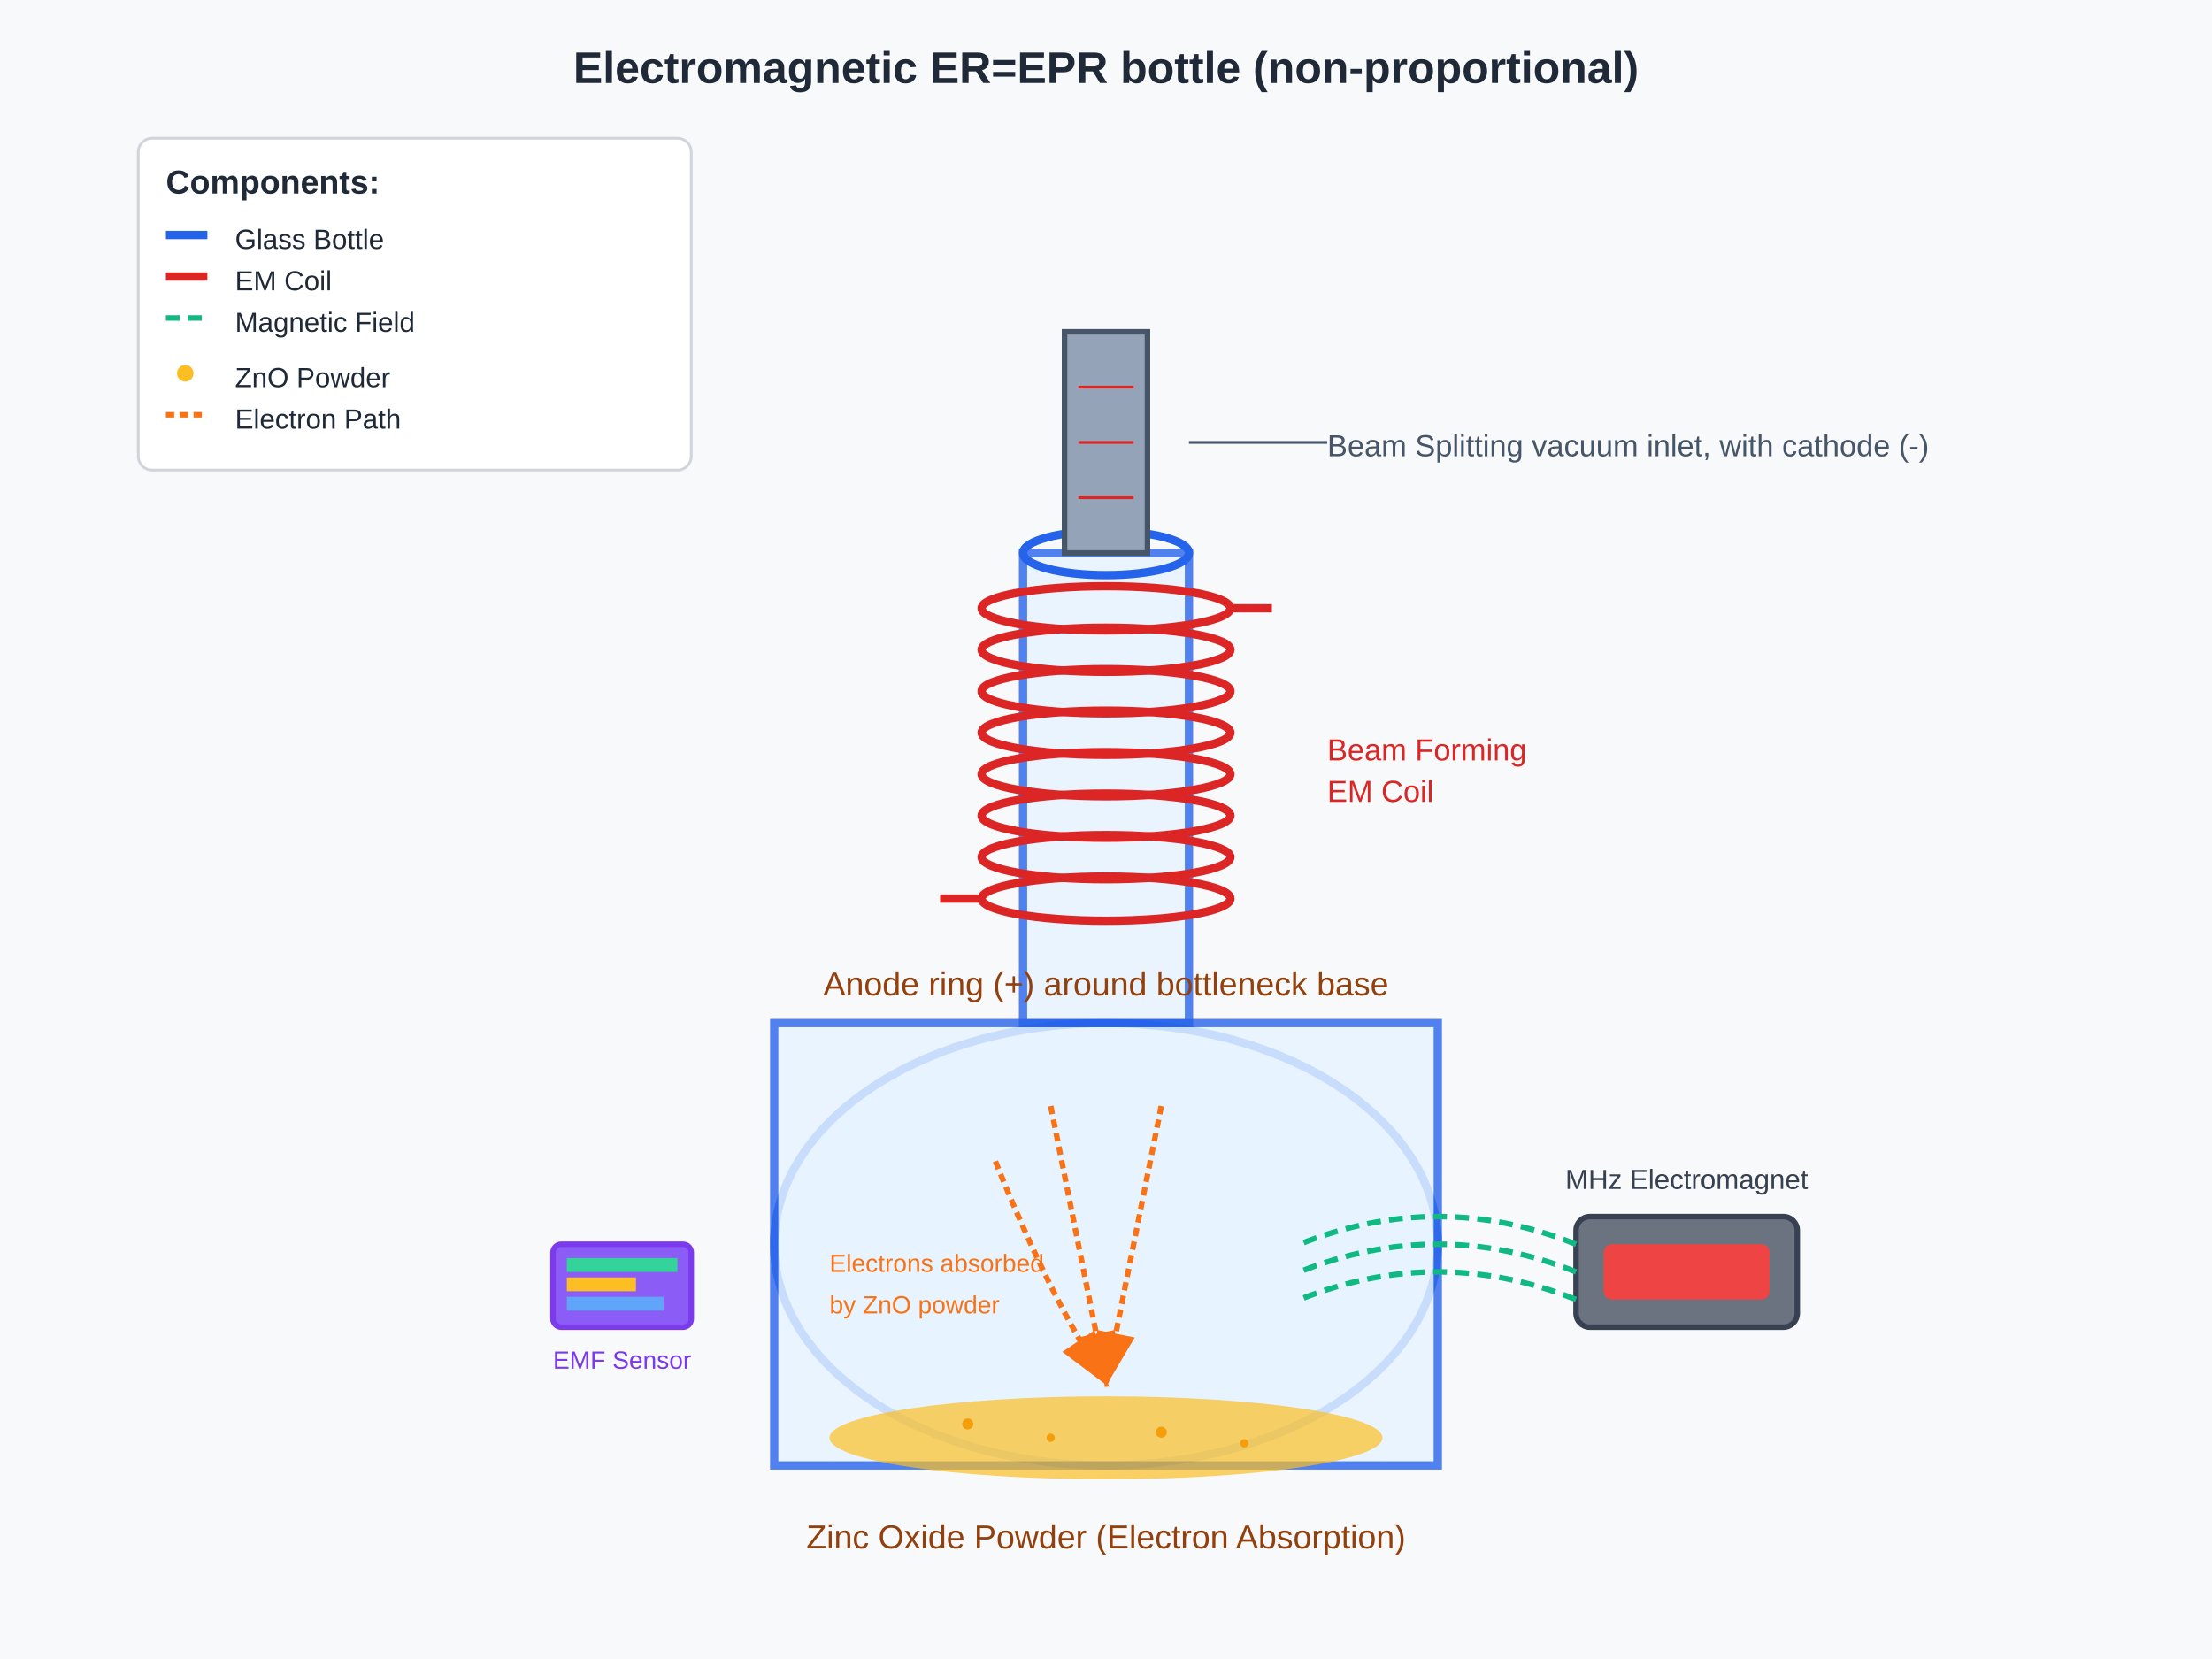
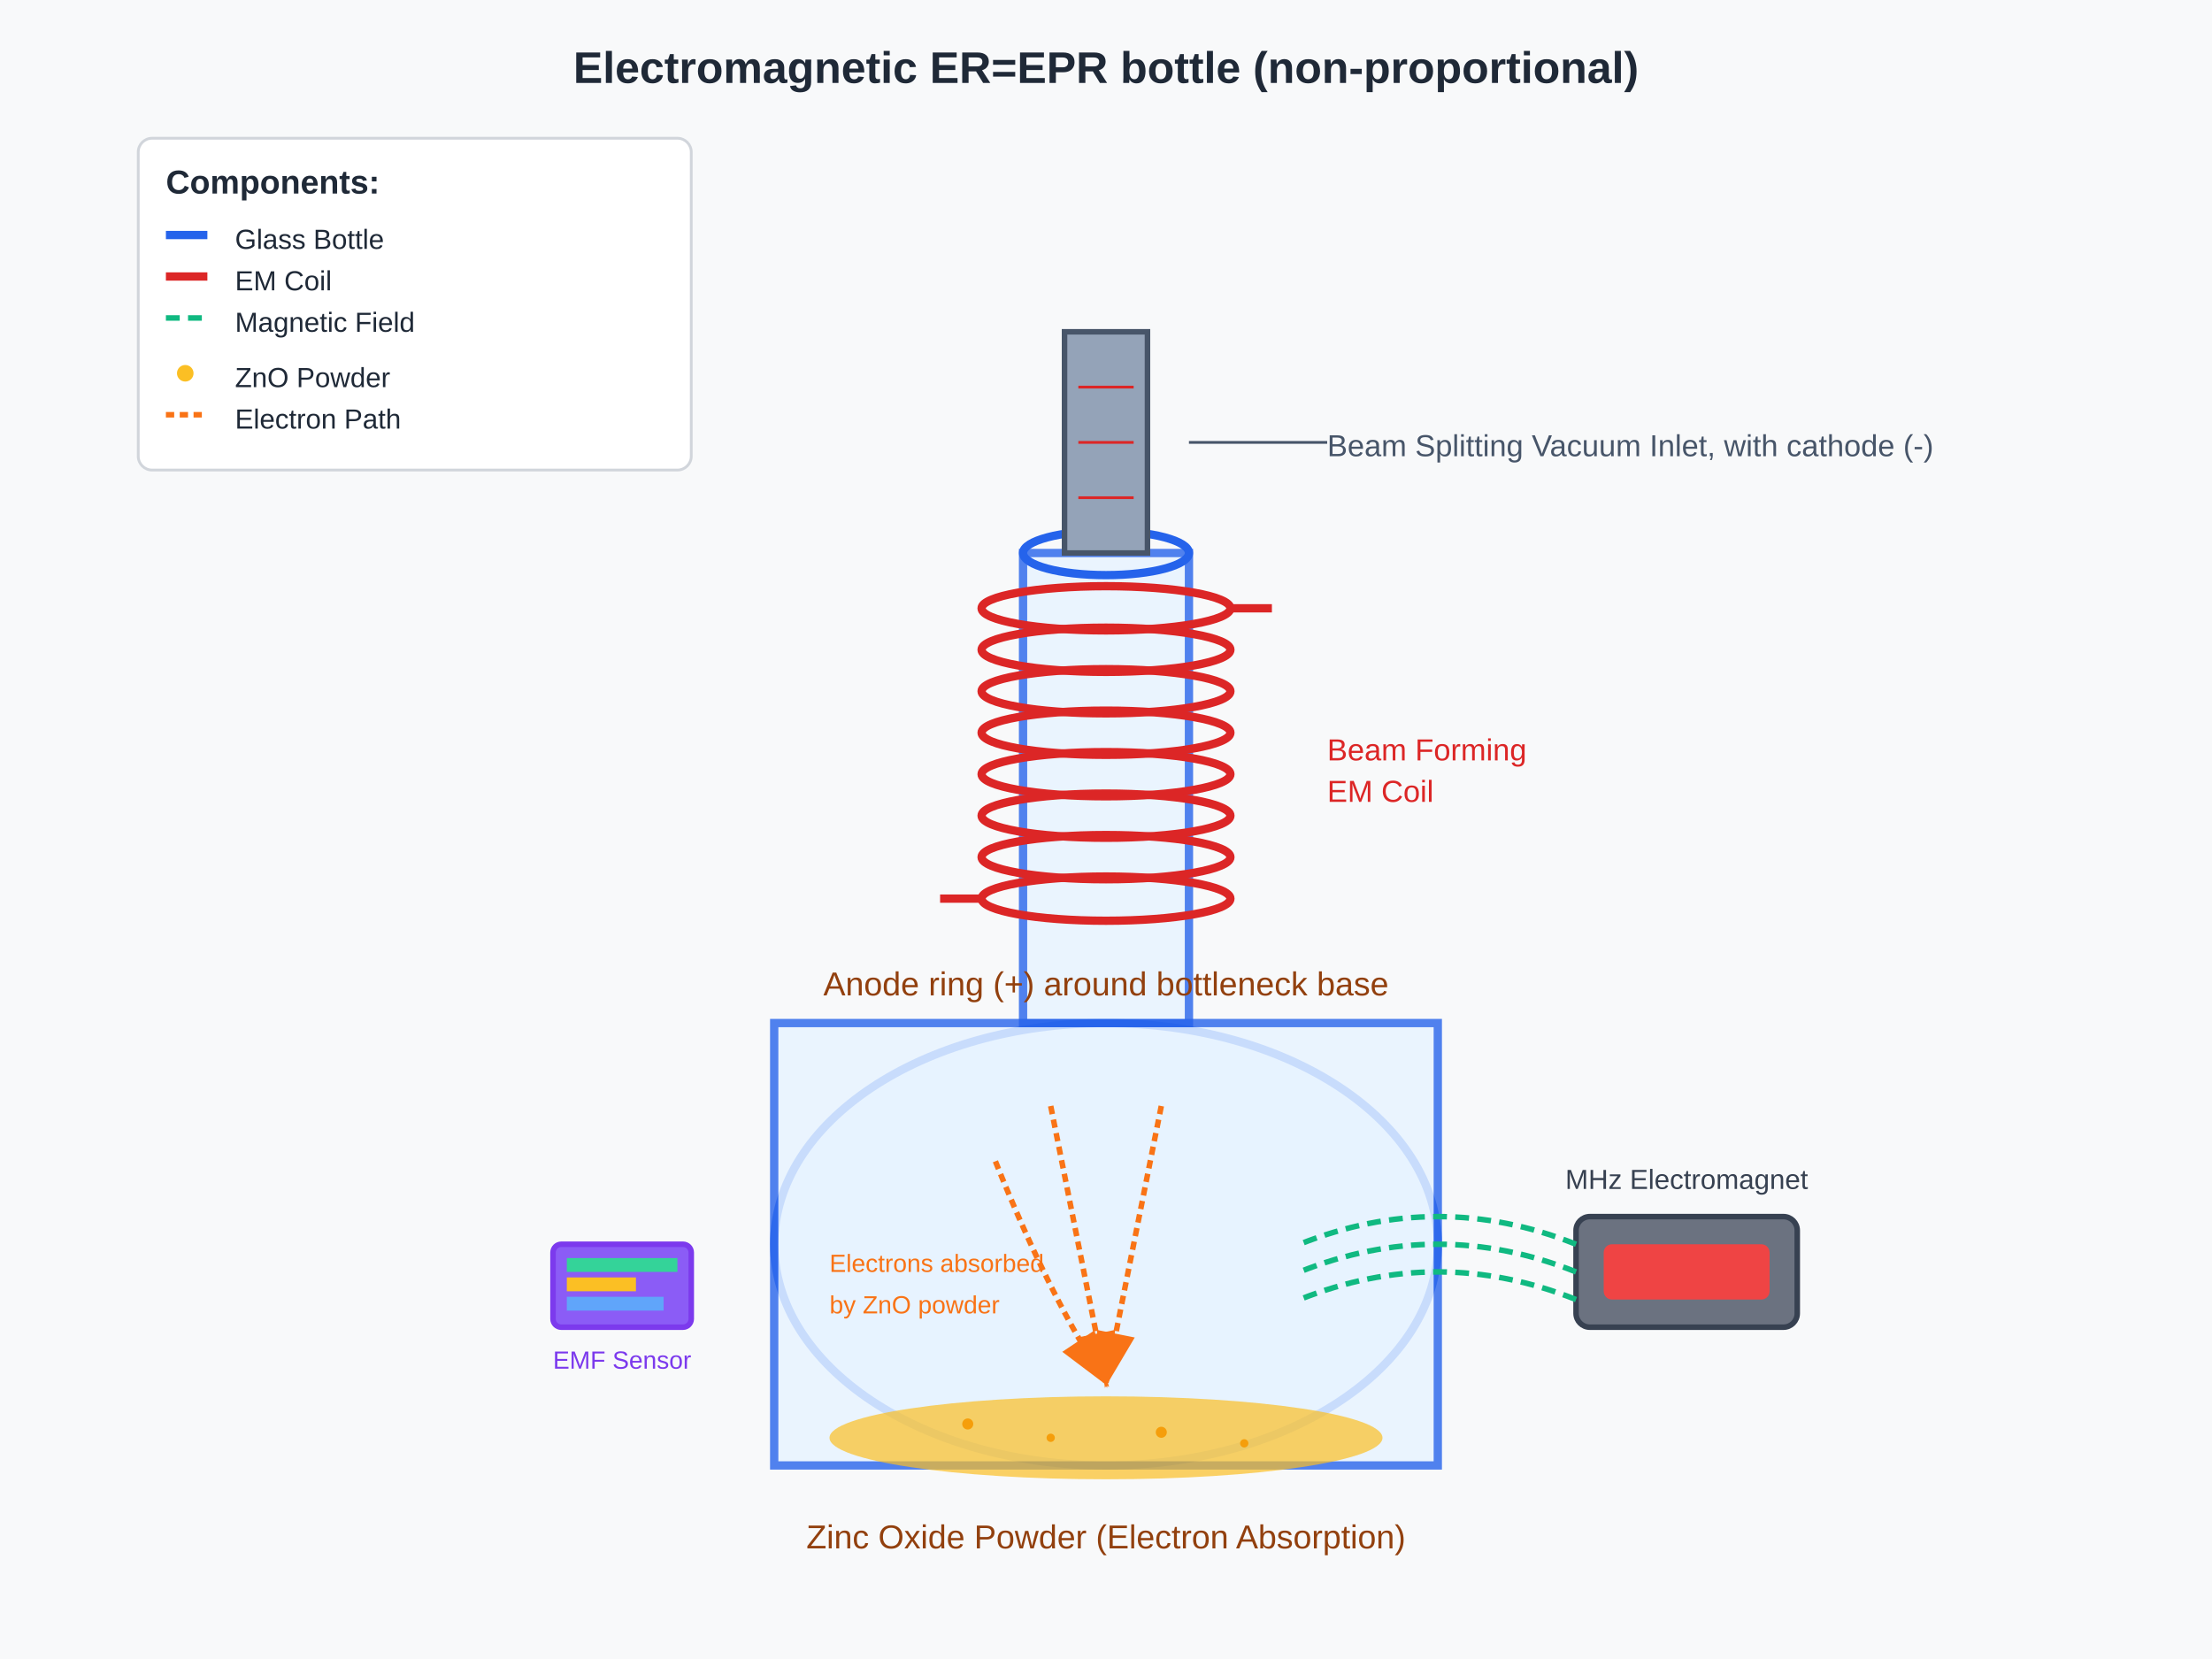
<svg xmlns="http://www.w3.org/2000/svg" viewBox="0 0 800 600">
  <rect width="800" height="600" fill="#f8f9fa" />
  <g id="bottle">
    <ellipse cx="400" cy="450" rx="120" ry="80" fill="#e6f3ff" stroke="#2563eb" stroke-width="3" opacity="0.8" />
    <rect x="280" y="370" width="240" height="160" fill="#e6f3ff" stroke="#2563eb" stroke-width="3" opacity="0.8" />
    <rect x="370" y="200" width="60" height="170" fill="#e6f3ff" stroke="#2563eb" stroke-width="3" opacity="0.8" />
    <ellipse cx="400" cy="200" rx="30" ry="8" fill="none" stroke="#2563eb" stroke-width="3" />
  </g>
  <g id="Anode">
    <text x="400" y="360" text-anchor="middle" font-family="Arial, sans-serif" font-size="12" fill="#92400e">
      Anode ring (+) around bottleneck base
    </text>
  </g>
  <g id="zinc-oxide">
    <ellipse cx="400" cy="520" rx="100" ry="15" fill="#fbbf24" opacity="0.7" />
    <text x="400" y="560" text-anchor="middle" font-family="Arial, sans-serif" font-size="12" fill="#92400e">
      Zinc Oxide Powder (Electron Absorption)
    </text>
    <circle cx="350" cy="515" r="2" fill="#f59e0b" />
    <circle cx="380" cy="520" r="1.5" fill="#f59e0b" />
    <circle cx="420" cy="518" r="2" fill="#f59e0b" />
    <circle cx="450" cy="522" r="1.5" fill="#f59e0b" />
  </g>
  <g id="beam-splitter">
    <rect x="385" y="120" width="30" height="80" fill="#94a3b8" stroke="#475569" stroke-width="2" />
    <text x="480" y="165" font-family="Arial, sans-serif" font-size="11" fill="#475569">
-       Beam Splitting vacuum inlet, with cathode (-)
+       Beam Splitting Vacuum Inlet, with cathode (-)
    </text>
    <line x1="430" y1="160" x2="480" y2="160" stroke="#475569" stroke-width="1" />
    <line x1="390" y1="140" x2="410" y2="140" stroke="#dc2626" stroke-width="1" />
    <line x1="390" y1="160" x2="410" y2="160" stroke="#dc2626" stroke-width="1" />
    <line x1="390" y1="180" x2="410" y2="180" stroke="#dc2626" stroke-width="1" />
  </g>
  <g id="em-coil">
    <g fill="none" stroke="#dc2626" stroke-width="3">
      <ellipse cx="400" cy="220" rx="45" ry="8" />
      <ellipse cx="400" cy="235" rx="45" ry="8" />
      <ellipse cx="400" cy="250" rx="45" ry="8" />
      <ellipse cx="400" cy="265" rx="45" ry="8" />
      <ellipse cx="400" cy="280" rx="45" ry="8" />
      <ellipse cx="400" cy="295" rx="45" ry="8" />
      <ellipse cx="400" cy="310" rx="45" ry="8" />
      <ellipse cx="400" cy="325" rx="45" ry="8" />
    </g>
    <line x1="445" y1="220" x2="460" y2="220" stroke="#dc2626" stroke-width="3" />
    <line x1="355" y1="325" x2="340" y2="325" stroke="#dc2626" stroke-width="3" />
    <text x="480" y="275" font-family="Arial, sans-serif" font-size="11" fill="#dc2626">
      Beam Forming
    </text>
    <text x="480" y="290" font-family="Arial, sans-serif" font-size="11" fill="#dc2626">
      EM Coil
    </text>
  </g>
  <g id="right-electromagnet">
    <rect x="570" y="440" width="80" height="40" fill="#6b7280" stroke="#374151" stroke-width="2" rx="5" />
    <rect x="580" y="450" width="60" height="20" fill="#ef4444" rx="3" />
    <path d="M 570 460 Q 520 440 470 460" fill="none" stroke="#10b981" stroke-width="2" stroke-dasharray="5,3" />
    <path d="M 570 450 Q 520 430 470 450" fill="none" stroke="#10b981" stroke-width="2" stroke-dasharray="5,3" />
    <path d="M 570 470 Q 520 450 470 470" fill="none" stroke="#10b981" stroke-width="2" stroke-dasharray="5,3" />
    <text x="610" y="430" text-anchor="middle" font-family="Arial, sans-serif" font-size="10" fill="#374151">
      MHz Electromagnet
    </text>
  </g>
  <g id="left-emf-sensor">
    <rect x="200" y="450" width="50" height="30" fill="#8b5cf6" stroke="#7c3aed" stroke-width="2" rx="3" />
    <text x="225" y="495" text-anchor="middle" font-family="Arial, sans-serif" font-size="9" fill="#7c3aed">
      EMF Sensor
    </text>
    <rect x="205" y="455" width="40" height="5" fill="#34d399" />
    <rect x="205" y="462" width="25" height="5" fill="#fbbf24" />
    <rect x="205" y="469" width="35" height="5" fill="#60a5fa" />
  </g>
  <g id="electron-paths">
    <defs>
      <marker id="arrowhead" markerWidth="10" markerHeight="7" refX="9" refY="3.5" orient="auto">
        <polygon points="0 0, 10 3.5, 0 7" fill="#f97316" />
      </marker>
    </defs>
    <path d="M 380 400 Q 390 450 400 500" fill="none" stroke="#f97316" stroke-width="2" marker-end="url(#arrowhead)" stroke-dasharray="3,2" />
    <path d="M 420 400 Q 410 450 400 500" fill="none" stroke="#f97316" stroke-width="2" marker-end="url(#arrowhead)" stroke-dasharray="3,2" />
    <path d="M 360 420 Q 380 470 400 500" fill="none" stroke="#f97316" stroke-width="2" marker-end="url(#arrowhead)" stroke-dasharray="3,2" />
    <text x="300" y="460" font-family="Arial, sans-serif" font-size="9" fill="#f97316">
      Electrons absorbed
    </text>
    <text x="300" y="475" font-family="Arial, sans-serif" font-size="9" fill="#f97316">
      by ZnO powder
    </text>
  </g>
  <text x="400" y="30" text-anchor="middle" font-family="Arial, sans-serif" font-size="16" font-weight="bold" fill="#1f2937">
    Electromagnetic ER=EPR bottle (non-proportional)
  </text>
  <g id="legend">
    <rect x="50" y="50" width="200" height="120" fill="white" stroke="#d1d5db" stroke-width="1" rx="5" />
    <text x="60" y="70" font-family="Arial, sans-serif" font-size="12" font-weight="bold" fill="#1f2937">Components:</text>
    <line x1="60" y1="85" x2="75" y2="85" stroke="#2563eb" stroke-width="3" />
    <text x="85" y="90" font-family="Arial, sans-serif" font-size="10" fill="#1f2937">Glass Bottle</text>
    <line x1="60" y1="100" x2="75" y2="100" stroke="#dc2626" stroke-width="3" />
    <text x="85" y="105" font-family="Arial, sans-serif" font-size="10" fill="#1f2937">EM Coil</text>
    <line x1="60" y1="115" x2="75" y2="115" stroke="#10b981" stroke-width="2" stroke-dasharray="5,3" />
    <text x="85" y="120" font-family="Arial, sans-serif" font-size="10" fill="#1f2937">Magnetic Field</text>
    <circle cx="67" cy="135" r="3" fill="#fbbf24" />
    <text x="85" y="140" font-family="Arial, sans-serif" font-size="10" fill="#1f2937">ZnO Powder</text>
    <line x1="60" y1="150" x2="75" y2="150" stroke="#f97316" stroke-width="2" stroke-dasharray="3,2" />
    <text x="85" y="155" font-family="Arial, sans-serif" font-size="10" fill="#1f2937">Electron Path</text>
  </g>
</svg>
